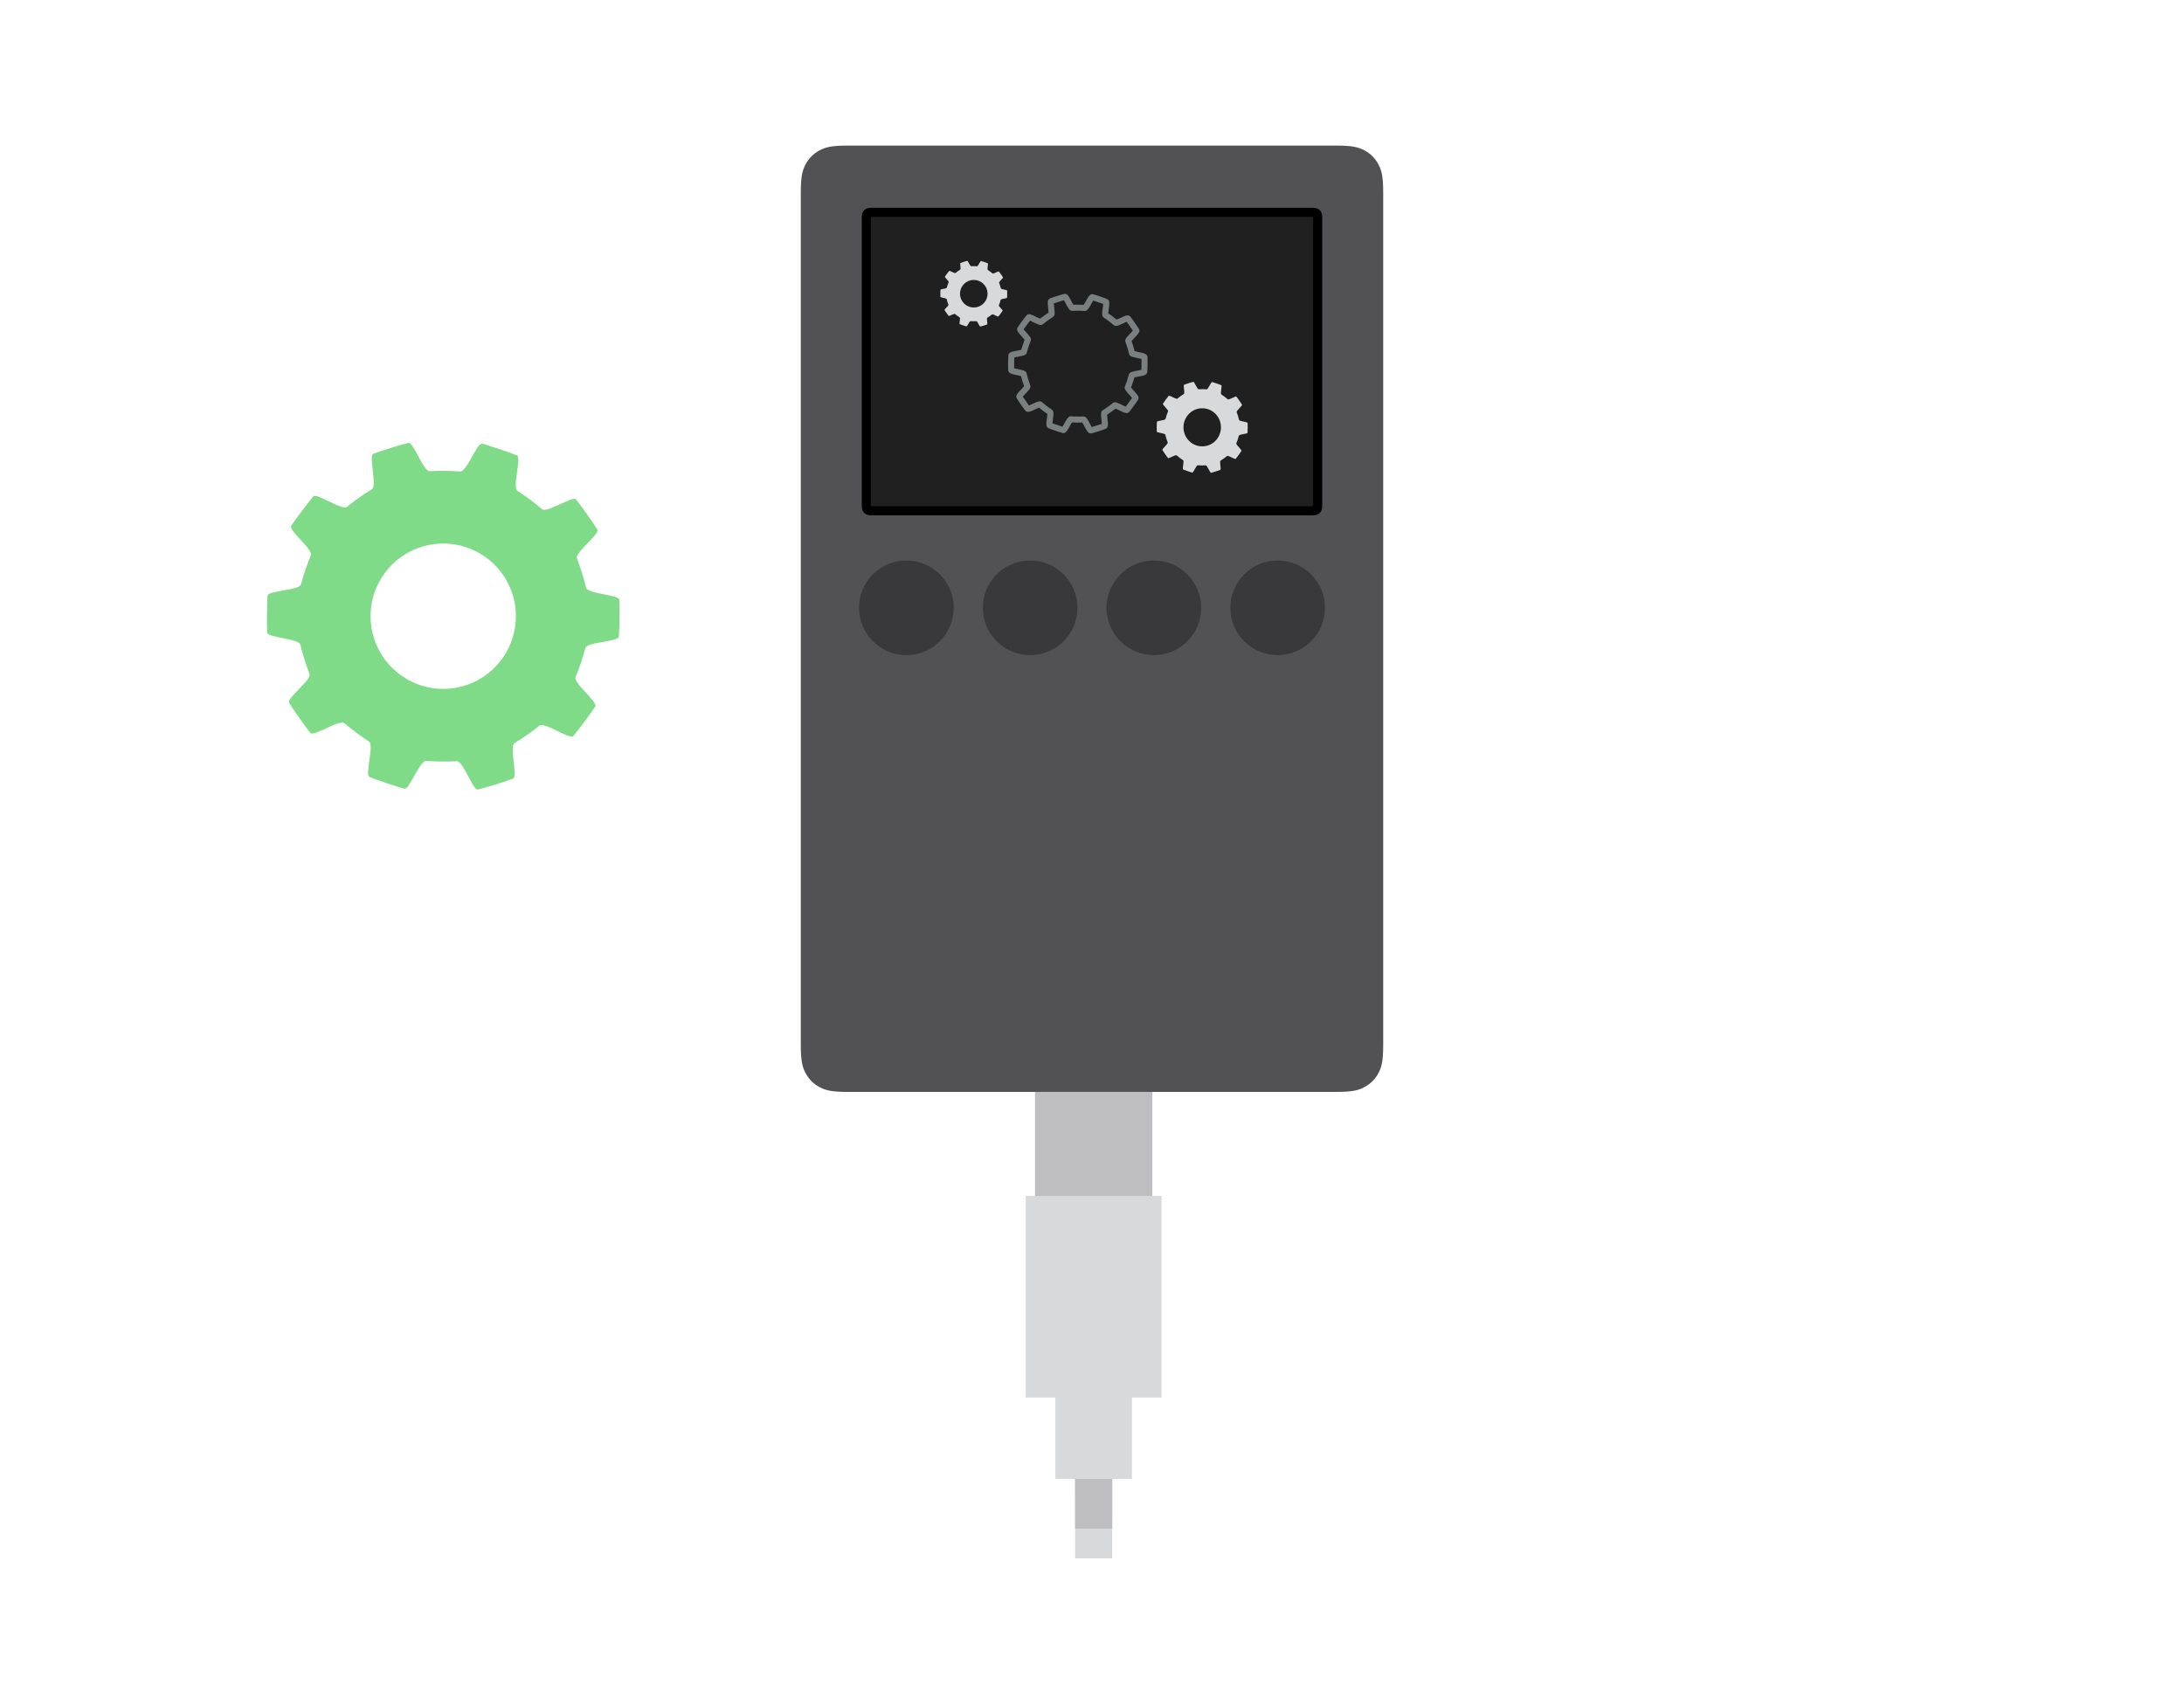
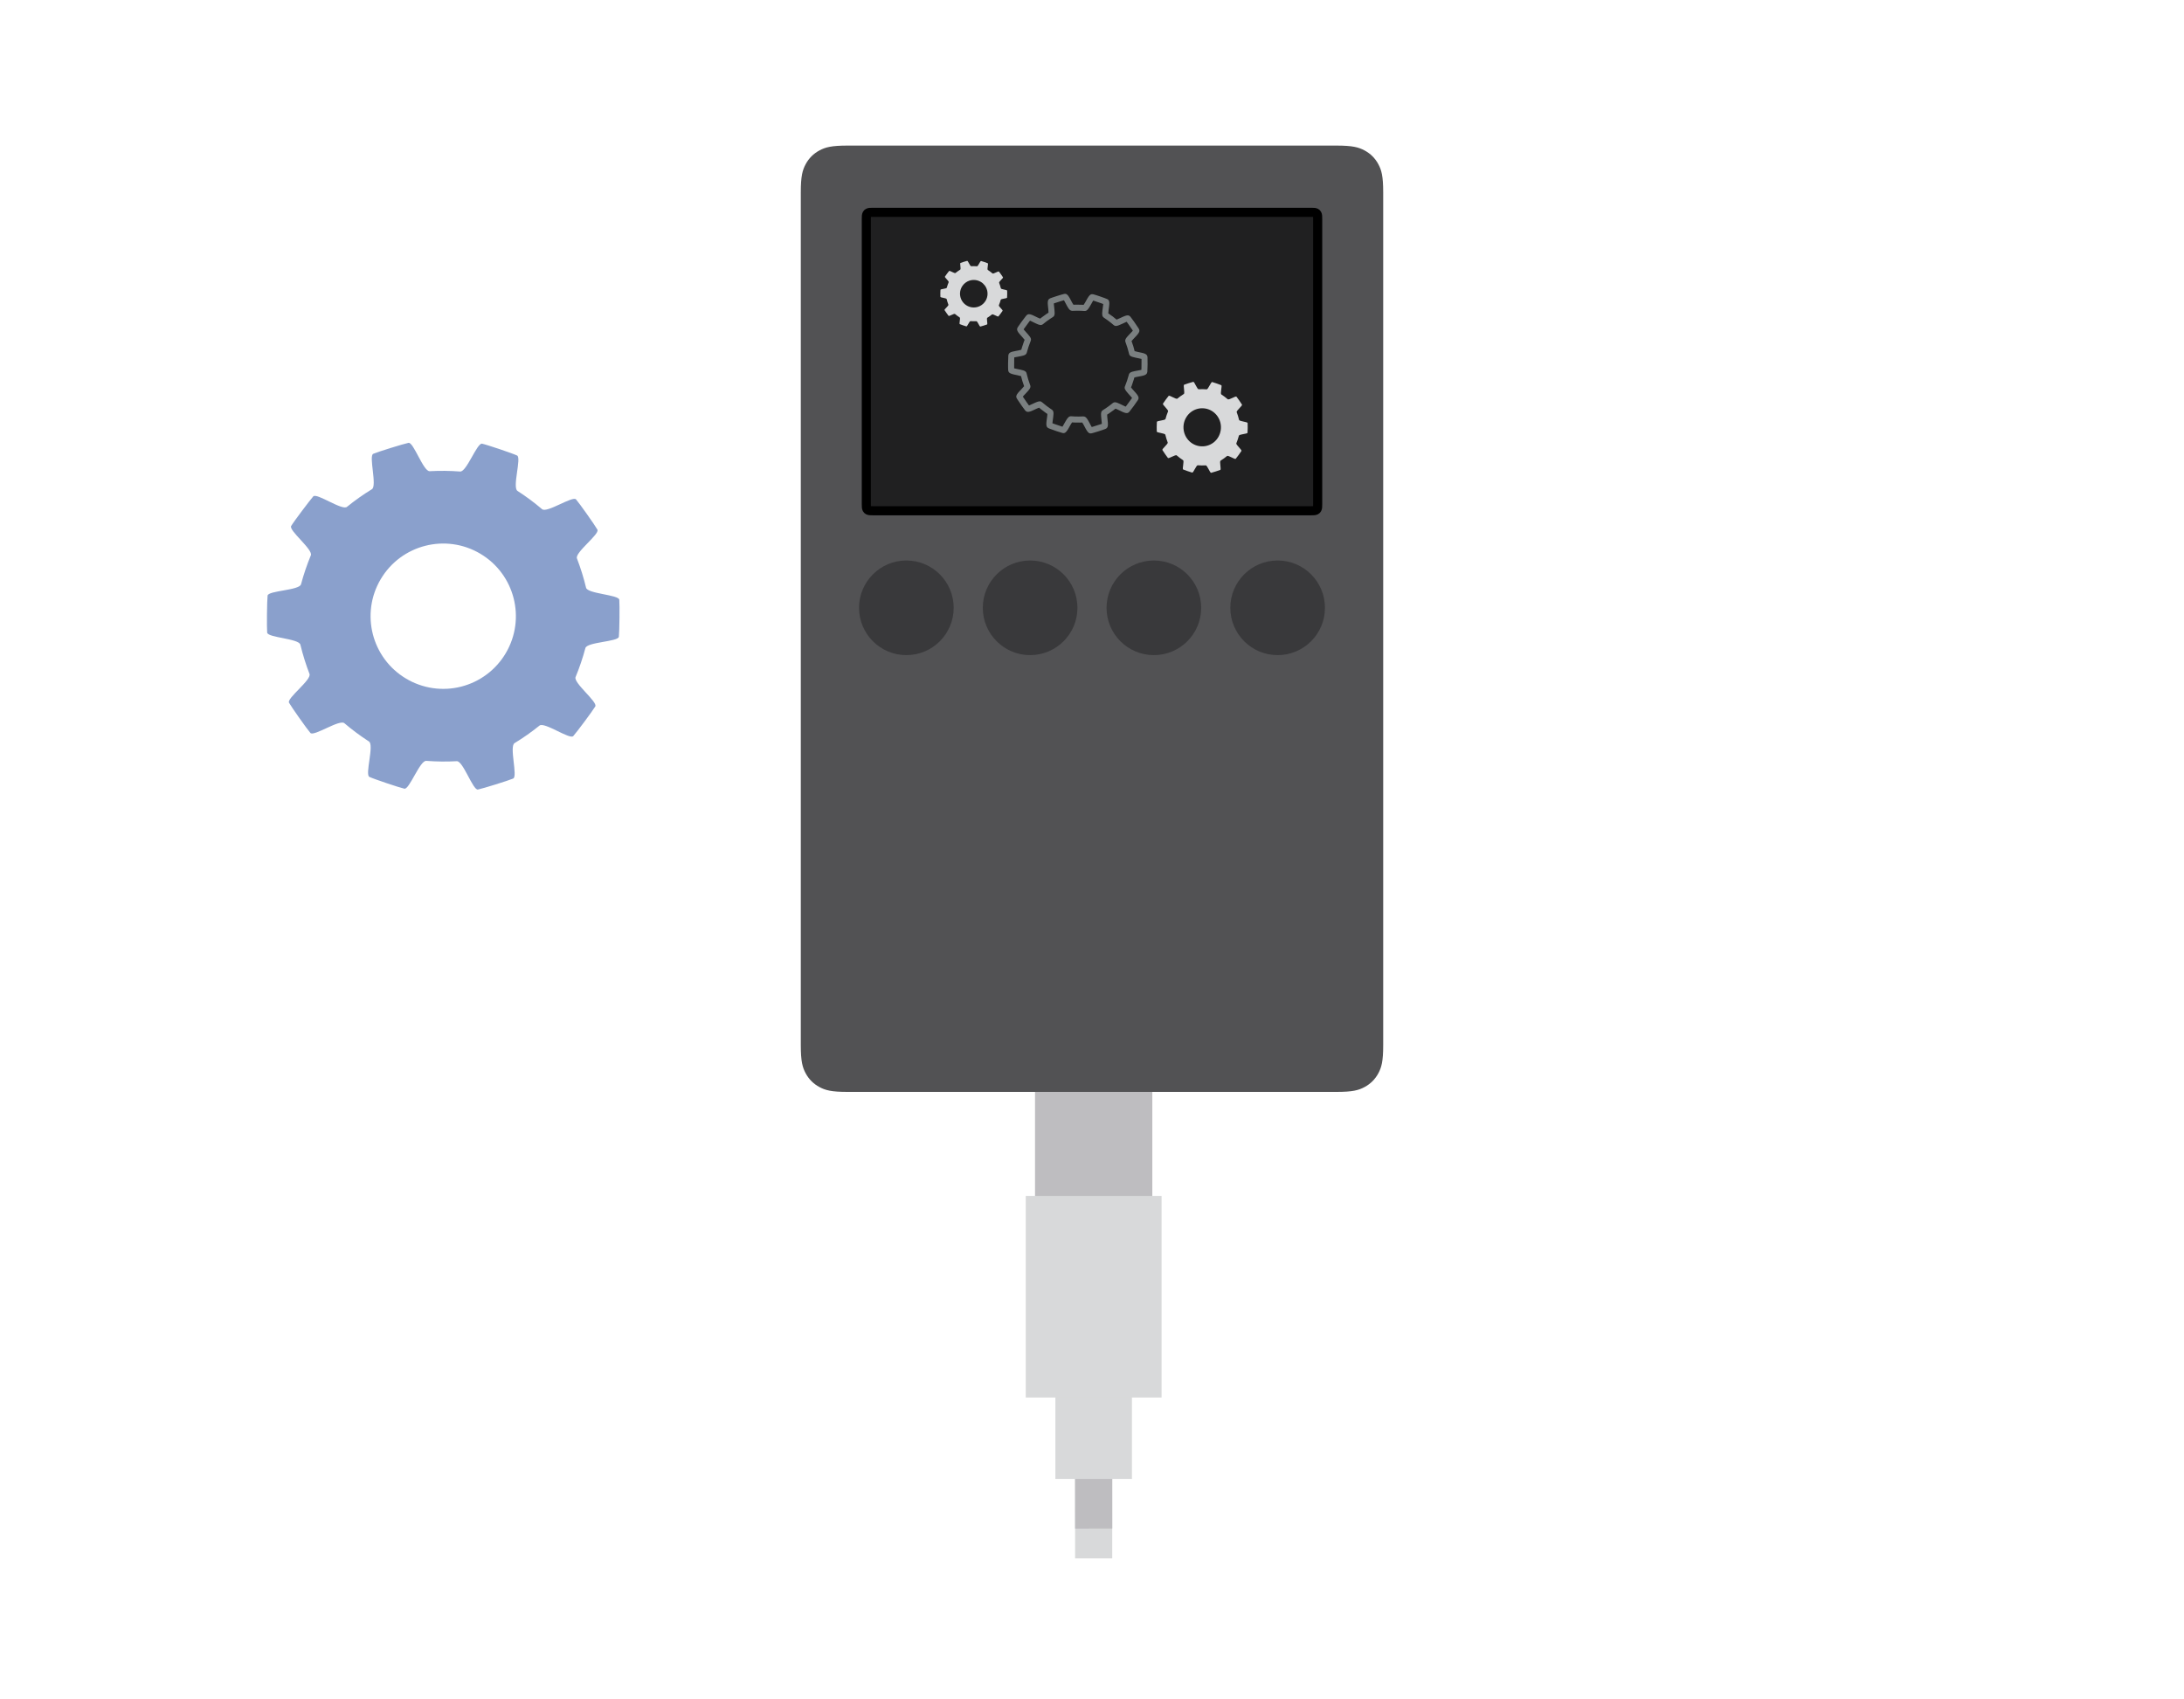
<svg xmlns="http://www.w3.org/2000/svg" width="360" height="280" viewBox="0 0 360 280" fill="none">
  <path d="M183.334 219.512V256.897H177.214V219.512H183.334Z" fill="#D8D9DA" />
  <path d="M170.608 179.595H189.943V215.815H170.608V179.595ZM183.32 225.087L183.337 251.983L177.217 251.987L177.2 225.091L183.32 225.087Z" fill="#BEBDC0" />
  <path d="M173.965 206.897H186.583V243.804H173.965V206.897Z" fill="#D8D9DA" />
  <path d="M169.081 197.147H191.468V230.382H169.081V197.147Z" fill="#D8D9DA" />
  <path fill-rule="evenodd" clip-rule="evenodd" d="M139.692 24H220.308C222.983 24 223.953 24.279 224.931 24.801C225.908 25.324 226.676 26.092 227.199 27.07C227.722 28.047 228 29.017 228 31.692V172.308C228 174.983 227.722 175.953 227.199 176.931C226.676 177.908 225.908 178.676 224.931 179.199C223.953 179.722 222.983 180 220.308 180H139.692C137.017 180 136.047 179.722 135.069 179.199C134.092 178.676 133.324 177.908 132.801 176.931C132.278 175.953 132 174.983 132 172.308V31.692C132 29.017 132.278 28.047 132.801 27.07C133.324 26.092 134.092 25.324 135.069 24.801C136.047 24.279 137.017 24 139.692 24Z" fill="#525254" />
  <path d="M149.401 107.997C153.708 107.997 157.201 104.504 157.201 100.197C157.201 95.889 153.708 92.397 149.401 92.397C145.093 92.397 141.601 95.889 141.601 100.197C141.601 104.504 145.093 107.997 149.401 107.997Z" fill="#39393B" />
  <path d="M169.8 107.997C174.108 107.997 177.6 104.504 177.6 100.197C177.6 95.889 174.108 92.397 169.8 92.397C165.492 92.397 162 95.889 162 100.197C162 104.504 165.492 107.997 169.8 107.997Z" fill="#39393B" />
  <path d="M190.199 107.997C194.507 107.997 197.999 104.504 197.999 100.197C197.999 95.889 194.507 92.397 190.199 92.397C185.892 92.397 182.399 95.889 182.399 100.197C182.399 104.504 185.892 107.997 190.199 107.997Z" fill="#39393B" />
  <path d="M210.599 107.997C214.907 107.997 218.399 104.504 218.399 100.197C218.399 95.889 214.907 92.397 210.599 92.397C206.291 92.397 202.799 95.889 202.799 100.197C202.799 104.504 206.291 107.997 210.599 107.997Z" fill="#39393B" />
  <path fill-rule="evenodd" clip-rule="evenodd" d="M216.182 35C216.58 35.001 216.751 35.011 216.914 35.098C216.995 35.142 217.058 35.205 217.102 35.286C217.195 35.46 217.2 35.645 217.2 36.107V83.092C217.2 83.555 217.195 83.739 217.102 83.913C217.058 83.994 216.995 84.058 216.914 84.101C216.74 84.194 216.555 84.2 216.093 84.2H143.908C143.445 84.2 143.261 84.194 143.087 84.101C143.006 84.058 142.942 83.994 142.899 83.913C142.806 83.739 142.8 83.555 142.8 83.092L142.8 36.018C142.801 35.62 142.812 35.448 142.899 35.286C142.942 35.205 143.006 35.142 143.087 35.098C143.261 35.005 143.445 34.999 143.908 34.999L216.182 35Z" fill="#202021" stroke="black" stroke-width="1.5" />
  <path d="M164.975 47.526C164.9 47.217 164.805 46.913 164.69 46.616C164.612 46.434 165.407 45.848 165.33 45.713C165.12 45.389 164.897 45.075 164.661 44.769C164.555 44.647 163.745 45.208 163.598 45.072C163.355 44.866 163.098 44.676 162.83 44.504C162.658 44.402 162.958 43.465 162.816 43.397C162.674 43.329 161.877 43.062 161.721 43.027C161.565 42.99 161.235 43.922 161.038 43.897C160.722 43.872 160.405 43.868 160.088 43.886C159.888 43.904 159.575 42.969 159.423 43.001C159.271 43.033 158.468 43.281 158.321 43.344C158.174 43.406 158.449 44.352 158.278 44.449C158.007 44.615 157.748 44.799 157.501 44.999C157.353 45.127 156.554 44.554 156.444 44.673C156.334 44.792 155.839 45.46 155.756 45.599C155.673 45.739 156.457 46.34 156.373 46.526C156.252 46.817 156.15 47.116 156.068 47.421C156.024 47.617 155.044 47.62 155.021 47.778C154.998 47.938 154.993 48.774 155.009 48.93C155.024 49.086 156.008 49.116 156.046 49.314C156.121 49.624 156.216 49.928 156.33 50.224C156.408 50.407 155.612 50.993 155.69 51.121C155.769 51.249 156.251 51.943 156.358 52.065C156.466 52.187 157.275 51.626 157.422 51.762C157.665 51.968 157.922 52.158 158.189 52.33C158.362 52.432 158.062 53.369 158.204 53.435C158.346 53.502 159.143 53.772 159.298 53.808C159.452 53.844 159.785 52.912 159.981 52.938C160.298 52.962 160.616 52.966 160.933 52.948C161.131 52.93 161.445 53.865 161.597 53.833C161.749 53.801 162.55 53.553 162.699 53.49C162.847 53.428 162.571 52.482 162.742 52.385C163.012 52.219 163.272 52.035 163.518 51.835C163.666 51.707 164.466 52.28 164.576 52.161C164.686 52.041 165.181 51.374 165.264 51.235C165.347 51.095 164.562 50.492 164.649 50.318C164.77 50.027 164.872 49.728 164.954 49.423C164.998 49.227 165.978 49.224 166.001 49.066C166.024 48.907 166.029 48.07 166.014 47.914C165.999 47.758 165.014 47.721 164.975 47.526ZM162.465 49.574C162.237 49.96 161.898 50.27 161.494 50.465C161.089 50.659 160.635 50.728 160.191 50.665C159.746 50.602 159.33 50.407 158.996 50.108C158.662 49.808 158.424 49.416 158.312 48.98C158.201 48.545 158.221 48.087 158.371 47.663C158.52 47.24 158.792 46.87 159.151 46.601C159.51 46.332 159.942 46.175 160.39 46.151C160.839 46.127 161.284 46.237 161.67 46.466C162.188 46.773 162.562 47.274 162.711 47.857C162.86 48.44 162.771 49.059 162.464 49.577V49.574H162.465ZM204.239 69.211C204.139 68.783 204.01 68.362 203.854 67.951C203.748 67.698 204.831 66.888 204.725 66.701C204.44 66.253 204.137 65.817 203.816 65.394C203.672 65.228 202.569 66 202.369 65.813C202.039 65.528 201.69 65.265 201.324 65.026C201.089 64.884 201.499 63.587 201.305 63.496C200.816 63.302 200.319 63.13 199.815 62.98C199.602 62.93 199.153 64.22 198.885 64.184C198.455 64.15 198.022 64.145 197.591 64.17C197.321 64.195 196.895 62.9 196.688 62.944C196.182 63.082 195.682 63.24 195.188 63.419C194.988 63.506 195.363 64.815 195.129 64.949C194.761 65.18 194.409 65.435 194.072 65.712C193.872 65.889 192.784 65.095 192.634 65.26C192.484 65.425 191.81 66.35 191.697 66.543C191.584 66.736 192.647 67.568 192.535 67.816C192.37 68.22 192.231 68.634 192.119 69.056C192.059 69.326 190.726 69.329 190.694 69.549C190.663 69.769 190.656 70.929 190.677 71.144C190.697 71.358 192.037 71.401 192.089 71.675C192.192 72.104 192.321 72.525 192.476 72.937C192.582 73.188 191.499 73.991 191.605 74.186C191.888 74.635 192.192 75.071 192.514 75.493C192.66 75.662 193.761 74.886 193.961 75.073C194.291 75.359 194.641 75.621 195.006 75.86C195.241 76.002 194.831 77.299 195.025 77.393C195.218 77.487 196.303 77.857 196.515 77.906C196.728 77.956 197.177 76.666 197.443 76.702C197.874 76.736 198.307 76.74 198.739 76.716C199.009 76.691 199.435 77.986 199.642 77.942C200.149 77.804 200.649 77.646 201.142 77.467C201.344 77.378 200.967 76.071 201.201 75.937C201.568 75.707 201.921 75.453 202.256 75.177C202.458 74.999 203.546 75.791 203.696 75.627C203.846 75.461 204.52 74.537 204.633 74.343C204.746 74.15 203.683 73.318 203.795 73.07C203.961 72.666 204.1 72.252 204.211 71.83C204.271 71.558 205.604 71.555 205.636 71.335C205.667 71.115 205.674 69.957 205.653 69.741C205.633 69.524 204.293 69.477 204.239 69.211ZM200.823 72.046C200.621 72.399 200.349 72.708 200.026 72.955C199.702 73.202 199.332 73.382 198.938 73.484C198.544 73.586 198.133 73.609 197.73 73.55C197.327 73.492 196.94 73.354 196.591 73.144C195.124 72.258 194.641 70.33 195.511 68.838C195.714 68.485 195.985 68.175 196.308 67.928C196.632 67.681 197.001 67.501 197.395 67.399C197.789 67.296 198.199 67.273 198.602 67.331C199.005 67.389 199.392 67.527 199.741 67.737C200.45 68.166 200.96 68.859 201.16 69.663C201.363 70.471 201.242 71.326 200.823 72.046Z" fill="#D8D9DA" />
  <path d="M171.167 67.11L171.548 67.429C171.809 67.64 172.074 67.84 172.344 68.031L172.637 68.231V68.293L172.629 68.456L172.608 68.666L172.512 69.386C172.499 69.486 172.489 69.587 172.482 69.688L172.478 69.755C172.458 70.178 172.508 70.431 172.838 70.591L173.031 70.672C173.571 70.886 174.831 71.312 175.136 71.379C175.508 71.459 175.699 71.282 175.948 70.912L176.039 70.772L176.149 70.585L176.436 70.072L176.503 69.956C176.589 69.811 176.657 69.707 176.716 69.63L177.054 69.652C177.386 69.667 177.715 69.671 178.043 69.664L178.386 69.65C178.426 69.701 178.472 69.772 178.526 69.864L178.752 70.277L178.97 70.687C179.032 70.801 179.07 70.863 179.124 70.949C179.365 71.326 179.555 71.509 179.932 71.432C180.283 71.361 181.907 70.846 182.232 70.703C182.538 70.569 182.615 70.35 182.622 69.999V69.877C182.62 69.782 182.615 69.687 182.606 69.593L182.52 68.782C182.507 68.658 182.5 68.533 182.5 68.408L182.502 68.344L182.792 68.159C183.068 67.975 183.336 67.783 183.597 67.583L183.867 67.368L183.912 67.382C183.979 67.405 184.054 67.435 184.147 67.477L184.543 67.666L184.936 67.857C185.054 67.913 185.13 67.945 185.224 67.981C185.631 68.137 185.895 68.171 186.15 67.885C186.39 67.617 187.403 66.233 187.585 65.923C187.755 65.633 187.687 65.407 187.482 65.111L187.408 65.009C187.345 64.924 187.279 64.843 187.209 64.764L186.69 64.181C186.628 64.11 186.568 64.036 186.51 63.961L186.467 63.901C186.443 63.865 186.444 63.869 186.38 64.009L186.565 63.533C186.683 63.217 186.788 62.9 186.883 62.581L186.979 62.237L187.035 62.217L187.19 62.175C187.249 62.161 187.315 62.146 187.393 62.131L188.119 61.995C188.277 61.964 188.39 61.937 188.499 61.904C188.862 61.793 189.081 61.657 189.121 61.305C189.161 60.95 189.181 59.216 189.148 58.858C189.117 58.507 188.902 58.365 188.545 58.246L188.375 58.196C188.343 58.187 188.311 58.179 188.278 58.171L187.565 58.019C187.402 57.987 187.24 57.947 187.081 57.897L187.026 57.877L187.068 58.04C186.914 57.383 186.716 56.738 186.478 56.107L186.526 56.212C186.532 56.22 186.536 56.219 186.542 56.213L186.552 56.2C186.593 56.144 186.644 56.082 186.709 56.007L187.011 55.681L187.321 55.353C187.391 55.277 187.437 55.223 187.485 55.164L187.522 55.118C187.794 54.777 187.905 54.538 187.723 54.21L187.613 54.03C187.299 53.536 186.533 52.443 186.331 52.209C186.107 51.949 185.869 51.945 185.527 52.054L185.409 52.094C185.314 52.128 185.238 52.159 185.119 52.212L184.668 52.421C184.526 52.489 184.381 52.552 184.235 52.612L184.087 52.665C184.047 52.678 184.055 52.678 184.17 52.785C183.667 52.348 183.134 51.945 182.577 51.579L182.658 51.627C182.684 51.639 182.69 51.634 182.692 51.617V51.594C182.694 51.472 182.708 51.323 182.737 51.094L182.818 50.5C182.838 50.342 182.847 50.245 182.852 50.133C182.872 49.71 182.822 49.457 182.49 49.298C182.164 49.142 180.54 48.584 180.192 48.51C179.858 48.439 179.67 48.575 179.455 48.872L179.382 48.977C179.333 49.049 179.286 49.123 179.242 49.199L178.894 49.817L178.827 49.933C178.763 50.045 178.691 50.154 178.613 50.257L178.276 50.237C177.946 50.222 177.616 50.218 177.286 50.225L176.944 50.238C176.871 50.138 176.805 50.034 176.747 49.925L176.36 49.201C176.312 49.111 176.261 49.024 176.206 48.939C175.965 48.562 175.775 48.379 175.398 48.456C175.048 48.527 173.425 49.04 173.098 49.184C172.792 49.317 172.715 49.537 172.708 49.888V50.011C172.71 50.101 172.714 50.184 172.724 50.294L172.809 51.105C172.824 51.266 172.83 51.381 172.829 51.479L172.827 51.543L172.537 51.73C172.26 51.915 171.992 52.109 171.73 52.31L171.46 52.525L171.418 52.512C171.305 52.471 171.194 52.424 171.085 52.372L170.328 52.006C170.273 51.98 170.218 51.956 170.162 51.934L170.108 51.913C169.698 51.755 169.433 51.723 169.179 52.015L169.042 52.182C168.674 52.649 167.894 53.713 167.745 53.969C167.575 54.259 167.644 54.486 167.848 54.781L167.993 54.975C168.042 55.036 168.095 55.099 168.177 55.191L168.463 55.51C168.632 55.698 168.741 55.825 168.818 55.929L168.861 55.989C168.885 56.024 168.884 56.019 168.948 55.879L168.763 56.355C168.646 56.669 168.54 56.987 168.444 57.308L168.347 57.652L168.293 57.671C168.134 57.717 167.972 57.754 167.809 57.782L167.486 57.841C167.266 57.876 167.048 57.923 166.833 57.984C166.468 58.094 166.249 58.23 166.209 58.583C166.169 58.938 166.149 60.672 166.182 61.03C166.213 61.38 166.428 61.523 166.784 61.641C166.89 61.677 167.004 61.707 167.159 61.742L167.765 61.869C167.992 61.917 168.134 61.952 168.248 61.991L168.302 62.01L168.261 61.848C168.421 62.521 168.616 63.158 168.851 63.781L168.804 63.676C168.798 63.668 168.794 63.668 168.787 63.675L168.681 63.81C168.612 63.892 168.541 63.972 168.467 64.05L167.919 64.636C167.879 64.681 167.846 64.722 167.808 64.77C167.536 65.111 167.425 65.35 167.607 65.678L167.717 65.858C168.031 66.352 168.797 67.445 168.999 67.679C169.223 67.939 169.461 67.943 169.803 67.834L170.03 67.754C170.101 67.725 170.176 67.692 170.286 67.642L170.907 67.356C170.978 67.324 171.04 67.298 171.095 67.276L171.243 67.224C171.263 67.217 171.271 67.214 171.26 67.199L171.167 67.11ZM174.8 49.665L175.373 49.493L175.493 49.7L175.805 50.287L175.965 50.576C176.243 51.053 176.435 51.246 176.775 51.246L176.871 51.241C177.313 51.217 177.767 51.215 178.224 51.235L178.68 51.263C179.1 51.313 179.304 51.097 179.674 50.466L180.138 49.65L180.202 49.549L180.308 49.582C180.641 49.687 181.14 49.856 181.525 49.995L181.85 50.114L181.84 50.25L181.719 51.175C181.632 51.892 181.663 52.155 181.964 52.372L182.039 52.422C182.417 52.67 182.789 52.942 183.147 53.232L183.502 53.529C183.836 53.842 184.092 53.787 184.918 53.407L185.599 53.094L185.717 53.046L186.063 53.527C186.28 53.836 186.519 54.183 186.679 54.426L186.731 54.505L186.65 54.603C186.561 54.702 186.47 54.8 186.377 54.896L186.232 55.048C185.528 55.792 185.358 56.026 185.551 56.479C185.763 57.043 185.946 57.64 186.09 58.247C186.168 58.668 186.37 58.783 187.163 58.957L187.825 59.094L188.103 59.158L188.161 59.174L188.164 59.297C188.168 59.642 188.164 60.15 188.154 60.56L188.141 60.965L187.906 61.018L187.143 61.16C186.357 61.314 186.143 61.43 186.046 61.864C185.893 62.448 185.696 63.038 185.462 63.613C185.29 63.988 185.39 64.21 185.885 64.781L186.463 65.43L186.601 65.6L186.547 65.68C186.34 65.978 186.007 66.436 185.748 66.78L185.553 67.035L185.433 66.985L184.601 66.583C183.901 66.253 183.662 66.223 183.333 66.518C182.99 66.798 182.623 67.07 182.242 67.324L181.856 67.572C181.512 67.772 181.449 67.99 181.505 68.668L181.611 69.703L181.62 69.866L181.51 69.906C181.177 70.019 180.676 70.18 180.284 70.298L179.956 70.394L179.836 70.188L179.526 69.601L179.364 69.312C179.087 68.835 178.894 68.642 178.554 68.643L178.458 68.648C178.017 68.672 177.562 68.674 177.106 68.654L176.649 68.626C176.231 68.576 176.026 68.791 175.656 69.423L175.192 70.239L175.128 70.339L175.051 70.316C174.625 70.18 174.201 70.037 173.78 69.886L173.478 69.774L173.497 69.569L173.609 68.729C173.707 67.933 173.665 67.692 173.286 67.464C172.788 67.136 172.296 66.764 171.828 66.36C171.538 66.09 171.308 66.094 170.714 66.347L169.792 66.768L169.612 66.841L169.267 66.361C169.058 66.064 168.852 65.764 168.651 65.462L168.598 65.381L168.761 65.196L169.098 64.839C169.754 64.147 169.945 63.896 169.813 63.498L169.78 63.41C169.563 62.832 169.383 62.241 169.24 61.641C169.162 61.221 168.959 61.105 168.167 60.931L167.503 60.794C167.41 60.775 167.318 60.753 167.226 60.73L167.168 60.713L167.166 60.591C167.162 60.246 167.166 59.738 167.176 59.328L167.188 58.922L167.332 58.889L168.187 58.729C168.975 58.574 169.187 58.459 169.282 58.021C169.435 57.441 169.632 56.851 169.866 56.276C170.038 55.901 169.938 55.678 169.443 55.108L168.867 54.461L168.728 54.29L168.779 54.218C168.983 53.926 169.317 53.471 169.579 53.123L169.781 52.859L169.897 52.909L170.729 53.312C171.377 53.617 171.629 53.665 171.926 53.435L171.996 53.377C172.34 53.093 172.706 52.82 173.089 52.564L173.475 52.314C173.843 52.101 173.889 51.866 173.811 51.067L173.718 50.185L173.709 50.02L173.82 49.982C174.086 49.891 174.46 49.77 174.8 49.665Z" fill="#7A7F80" />
-   <path d="M94.881 111.599C95.521 110.053 96.058 108.467 96.489 106.85C96.723 105.82 101.913 105.804 102.01 104.967C102.108 104.13 102.158 99.715 102.08 98.872C102.002 98.03 96.795 97.893 96.6 96.87C96.207 95.239 95.708 93.635 95.106 92.069C94.692 91.109 98.892 88.049 98.475 87.309C98.058 86.569 95.515 82.969 94.953 82.33C94.392 81.69 90.122 84.644 89.343 83.93C88.066 82.842 86.719 81.84 85.309 80.93C84.397 80.374 85.997 75.448 85.234 75.09C84.472 74.73 80.28 73.315 79.46 73.142C78.64 72.97 76.892 77.849 75.844 77.729C74.178 77.602 72.506 77.583 70.837 77.674C69.791 77.771 68.167 72.836 67.334 73.004C66.503 73.17 62.305 74.474 61.524 74.811C60.742 75.148 62.208 80.13 61.293 80.653C59.867 81.526 58.499 82.493 57.201 83.548C56.419 84.235 52.194 81.201 51.638 81.829C51.081 82.458 48.433 85.966 47.994 86.709C47.554 87.451 51.671 90.616 51.232 91.559C50.593 93.106 50.054 94.692 49.621 96.308C49.396 97.334 44.205 97.351 44.108 98.188C44.01 99.025 43.96 103.44 44.038 104.283C44.116 105.126 49.323 105.262 49.515 106.288C49.911 107.918 50.411 109.521 51.012 111.087C51.423 112.049 47.226 115.107 47.643 115.846C48.06 116.586 50.603 120.186 51.165 120.826C51.727 121.465 55.997 118.514 56.775 119.228C58.053 120.315 59.401 121.317 60.809 122.228C61.719 122.767 60.122 127.707 60.884 128.068C61.646 128.43 65.838 129.84 66.659 130.016C67.479 130.191 69.226 125.306 70.275 125.429C71.941 125.555 73.613 125.574 75.282 125.484C76.328 125.384 77.952 130.319 78.784 130.152C79.615 129.985 83.816 128.678 84.594 128.342C85.374 128.005 83.91 123.022 84.825 122.5C86.25 121.632 87.617 120.671 88.915 119.623C89.696 118.933 93.921 121.968 94.492 121.343C95.062 120.717 97.685 117.193 98.124 116.455C98.564 115.718 94.444 112.539 94.881 111.598V111.599ZM66.948 111.877C61.261 108.501 59.387 101.155 62.761 95.468C66.136 89.781 73.481 87.906 79.17 91.28C84.857 94.654 86.733 102 83.36 107.687C82.559 109.042 81.499 110.225 80.24 111.168C78.981 112.112 77.548 112.799 76.024 113.188C74.499 113.577 72.913 113.662 71.356 113.437C69.798 113.212 68.3 112.682 66.948 111.877Z" fill="#00B812" fill-opacity="0.5" />
+   <path d="M94.881 111.599C95.521 110.053 96.058 108.467 96.489 106.85C96.723 105.82 101.913 105.804 102.01 104.967C102.108 104.13 102.158 99.715 102.08 98.872C102.002 98.03 96.795 97.893 96.6 96.87C96.207 95.239 95.708 93.635 95.106 92.069C94.692 91.109 98.892 88.049 98.475 87.309C98.058 86.569 95.515 82.969 94.953 82.33C94.392 81.69 90.122 84.644 89.343 83.93C88.066 82.842 86.719 81.84 85.309 80.93C84.397 80.374 85.997 75.448 85.234 75.09C84.472 74.73 80.28 73.315 79.46 73.142C78.64 72.97 76.892 77.849 75.844 77.729C74.178 77.602 72.506 77.583 70.837 77.674C69.791 77.771 68.167 72.836 67.334 73.004C66.503 73.17 62.305 74.474 61.524 74.811C60.742 75.148 62.208 80.13 61.293 80.653C59.867 81.526 58.499 82.493 57.201 83.548C56.419 84.235 52.194 81.201 51.638 81.829C51.081 82.458 48.433 85.966 47.994 86.709C47.554 87.451 51.671 90.616 51.232 91.559C50.593 93.106 50.054 94.692 49.621 96.308C49.396 97.334 44.205 97.351 44.108 98.188C44.01 99.025 43.96 103.44 44.038 104.283C44.116 105.126 49.323 105.262 49.515 106.288C49.911 107.918 50.411 109.521 51.012 111.087C51.423 112.049 47.226 115.107 47.643 115.846C48.06 116.586 50.603 120.186 51.165 120.826C51.727 121.465 55.997 118.514 56.775 119.228C58.053 120.315 59.401 121.317 60.809 122.228C61.719 122.767 60.122 127.707 60.884 128.068C61.646 128.43 65.838 129.84 66.659 130.016C67.479 130.191 69.226 125.306 70.275 125.429C71.941 125.555 73.613 125.574 75.282 125.484C76.328 125.384 77.952 130.319 78.784 130.152C79.615 129.985 83.816 128.678 84.594 128.342C85.374 128.005 83.91 123.022 84.825 122.5C86.25 121.632 87.617 120.671 88.915 119.623C89.696 118.933 93.921 121.968 94.492 121.343C95.062 120.717 97.685 117.193 98.124 116.455C98.564 115.718 94.444 112.539 94.881 111.598V111.599ZM66.948 111.877C61.261 108.501 59.387 101.155 62.761 95.468C66.136 89.781 73.481 87.906 79.17 91.28C84.857 94.654 86.733 102 83.36 107.687C82.559 109.042 81.499 110.225 80.24 111.168C78.981 112.112 77.548 112.799 76.024 113.188C74.499 113.577 72.913 113.662 71.356 113.437C69.798 113.212 68.3 112.682 66.948 111.877Z" fill="#17439a" fill-opacity="0.5" />
</svg>
